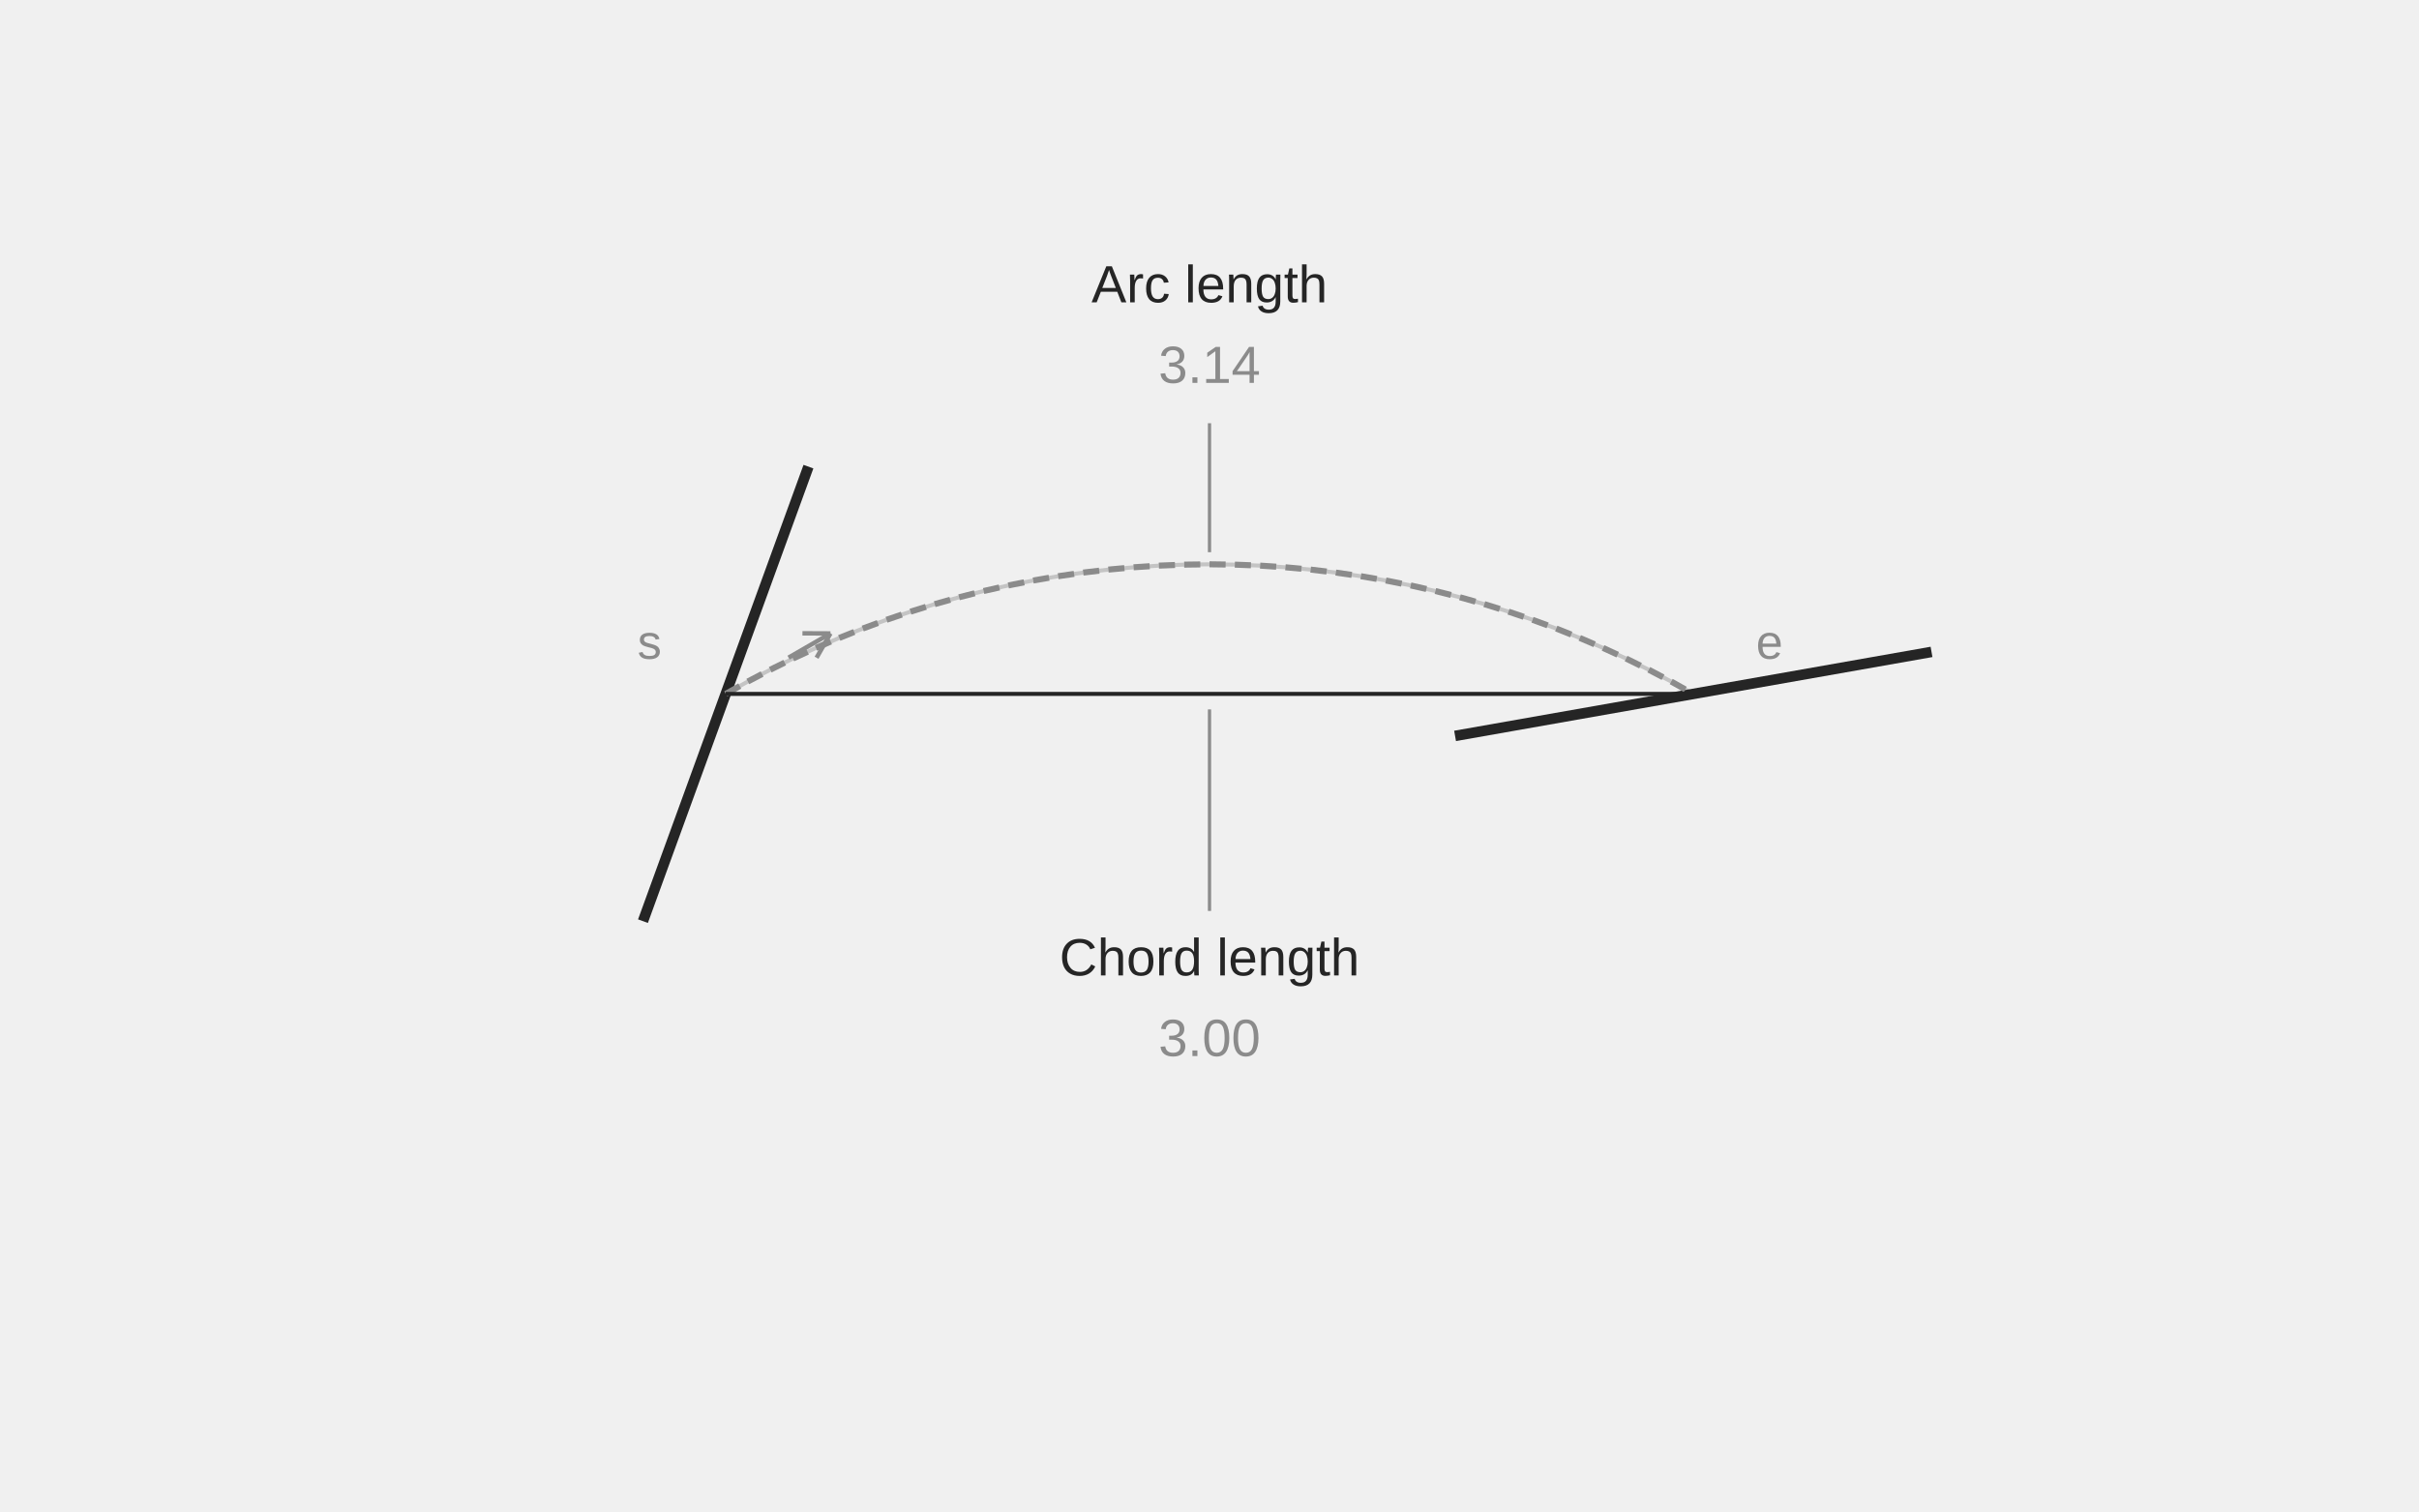
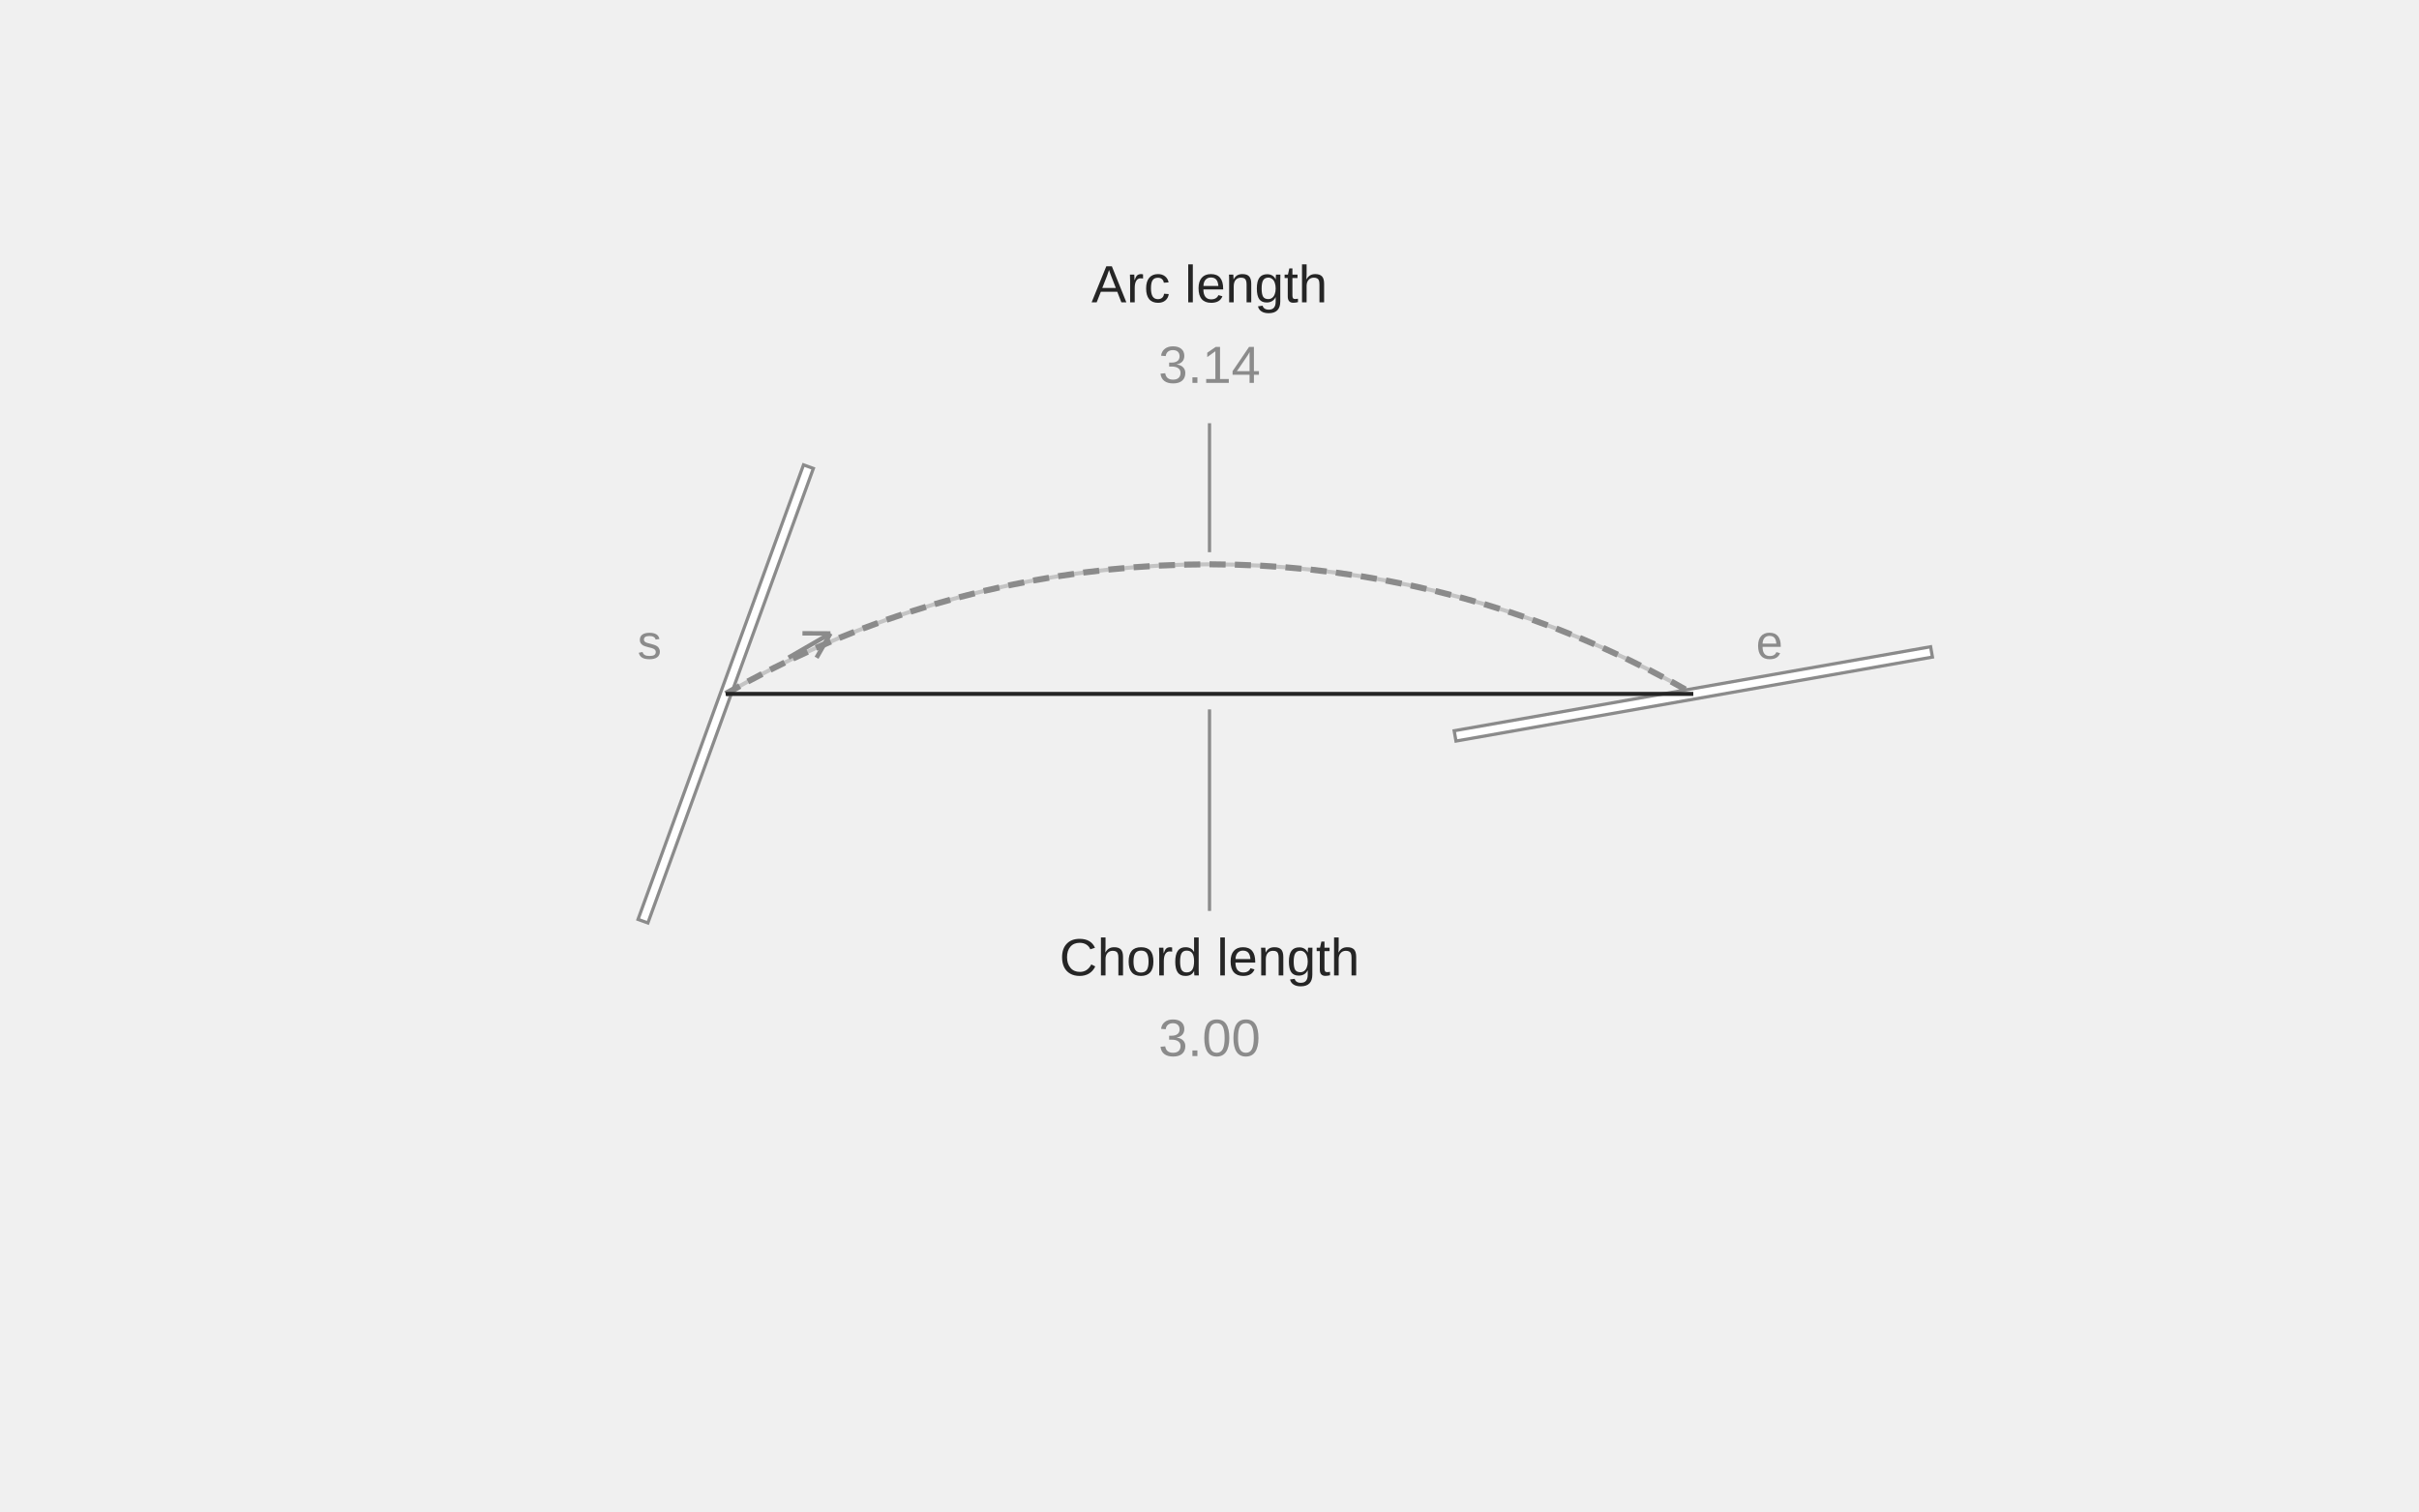
<svg xmlns="http://www.w3.org/2000/svg" width="600" height="375" viewBox="0 0 600 375" role="img" aria-labelledby="title description">
  <line class="guide" x1="180" y1="172.154" x2="185.482" y2="169.084" stroke="#C4C4C4" stroke-width="1" />
  <line class="guide" x1="185.482" y1="169.084" x2="191.042" y2="166.158" stroke="#C4C4C4" stroke-width="1" />
  <line class="guide" x1="191.042" y1="166.158" x2="196.677" y2="163.38" stroke="#C4C4C4" stroke-width="1" />
  <line class="guide" x1="196.677" y1="163.38" x2="202.383" y2="160.749" stroke="#C4C4C4" stroke-width="1" />
  <line class="guide" x1="202.383" y1="160.749" x2="208.156" y2="158.269" stroke="#C4C4C4" stroke-width="1" />
  <line class="guide" x1="208.156" y1="158.269" x2="213.992" y2="155.941" stroke="#C4C4C4" stroke-width="1" />
  <line class="guide" x1="213.992" y1="155.941" x2="219.886" y2="153.766" stroke="#C4C4C4" stroke-width="1" />
  <line class="guide" x1="219.886" y1="153.766" x2="225.836" y2="151.746" stroke="#C4C4C4" stroke-width="1" />
  <line class="guide" x1="225.836" y1="151.746" x2="231.836" y2="149.883" stroke="#C4C4C4" stroke-width="1" />
  <line class="guide" x1="231.836" y1="149.883" x2="237.883" y2="148.178" stroke="#C4C4C4" stroke-width="1" />
  <line class="guide" x1="237.883" y1="148.178" x2="243.973" y2="146.631" stroke="#C4C4C4" stroke-width="1" />
  <line class="guide" x1="243.973" y1="146.631" x2="250.101" y2="145.245" stroke="#C4C4C4" stroke-width="1" />
  <line class="guide" x1="250.101" y1="145.245" x2="256.263" y2="144.019" stroke="#C4C4C4" stroke-width="1" />
  <line class="guide" x1="256.263" y1="144.019" x2="262.456" y2="142.955" stroke="#C4C4C4" stroke-width="1" />
  <line class="guide" x1="262.456" y1="142.955" x2="268.674" y2="142.053" stroke="#C4C4C4" stroke-width="1" />
  <line class="guide" x1="268.674" y1="142.053" x2="274.913" y2="141.315" stroke="#C4C4C4" stroke-width="1" />
  <line class="guide" x1="274.913" y1="141.315" x2="281.17" y2="140.74" stroke="#C4C4C4" stroke-width="1" />
  <line class="guide" x1="281.17" y1="140.74" x2="287.439" y2="140.329" stroke="#C4C4C4" stroke-width="1" />
  <line class="guide" x1="287.439" y1="140.329" x2="293.718" y2="140.082" stroke="#C4C4C4" stroke-width="1" />
  <line class="guide" x1="293.718" y1="140.082" x2="300" y2="140" stroke="#C4C4C4" stroke-width="1" />
  <line class="guide" x1="300" y1="140" x2="306.282" y2="140.082" stroke="#C4C4C4" stroke-width="1" />
  <line class="guide" x1="306.282" y1="140.082" x2="312.561" y2="140.329" stroke="#C4C4C4" stroke-width="1" />
  <line class="guide" x1="312.561" y1="140.329" x2="318.83" y2="140.74" stroke="#C4C4C4" stroke-width="1" />
  <line class="guide" x1="318.83" y1="140.74" x2="325.087" y2="141.315" stroke="#C4C4C4" stroke-width="1" />
  <line class="guide" x1="325.087" y1="141.315" x2="331.326" y2="142.053" stroke="#C4C4C4" stroke-width="1" />
  <line class="guide" x1="331.326" y1="142.053" x2="337.544" y2="142.955" stroke="#C4C4C4" stroke-width="1" />
  <line class="guide" x1="337.544" y1="142.955" x2="343.737" y2="144.019" stroke="#C4C4C4" stroke-width="1" />
  <line class="guide" x1="343.737" y1="144.019" x2="349.899" y2="145.245" stroke="#C4C4C4" stroke-width="1" />
  <line class="guide" x1="349.899" y1="145.245" x2="356.027" y2="146.631" stroke="#C4C4C4" stroke-width="1" />
  <line class="guide" x1="356.027" y1="146.631" x2="362.117" y2="148.178" stroke="#C4C4C4" stroke-width="1" />
  <line class="guide" x1="362.117" y1="148.178" x2="368.164" y2="149.883" stroke="#C4C4C4" stroke-width="1" />
  <line class="guide" x1="368.164" y1="149.883" x2="374.164" y2="151.746" stroke="#C4C4C4" stroke-width="1" />
  <line class="guide" x1="374.164" y1="151.746" x2="380.114" y2="153.766" stroke="#C4C4C4" stroke-width="1" />
  <line class="guide" x1="380.114" y1="153.766" x2="386.008" y2="155.941" stroke="#C4C4C4" stroke-width="1" />
  <line class="guide" x1="386.008" y1="155.941" x2="391.844" y2="158.269" stroke="#C4C4C4" stroke-width="1" />
  <line class="guide" x1="391.844" y1="158.269" x2="397.617" y2="160.749" stroke="#C4C4C4" stroke-width="1" />
  <line class="guide" x1="397.617" y1="160.749" x2="403.323" y2="163.38" stroke="#C4C4C4" stroke-width="1" />
  <line class="guide" x1="403.323" y1="163.38" x2="408.958" y2="166.158" stroke="#C4C4C4" stroke-width="1" />
  <line class="guide" x1="408.958" y1="166.158" x2="414.518" y2="169.084" stroke="#C4C4C4" stroke-width="1" />
  <line class="guide" x1="414.518" y1="169.084" x2="420" y2="172.154" stroke="#C4C4C4" stroke-width="1" />
-   <line class="slit" x1="159.479" y1="228.535" x2="200.521" y2="115.772" stroke="#252525" stroke-width="2.6" />
-   <line class="slit" x1="360.912" y1="182.573" x2="479.088" y2="161.735" stroke="#252525" stroke-width="2.6" />
+   <line class="slit" x1="159.479" y1="228.535" x2="200.521" y2="115.772" stroke="#FFFFFF" stroke-width="2.6" />
+   <polygon class="slit-outline" points="160.7,228.98 201.743,116.217 199.3,115.328 158.257,228.091" fill="#FFFFFF" stroke="#8B8B8B" stroke-width="0.8" />
+   <line class="slit" x1="360.912" y1="182.573" x2="479.088" y2="161.735" stroke="#FFFFFF" stroke-width="2.6" />
+   <polygon class="slit-outline" points="361.137,183.853 479.314,163.015 478.863,160.455 360.686,181.293" fill="#FFFFFF" stroke="#8B8B8B" stroke-width="0.8" />
  <line class="measured-arc" x1="180" y1="172.154" x2="185.482" y2="169.084" stroke="#8B8B8B" stroke-width="1.5" stroke-dasharray="4 4" />
  <line class="measured-arc" x1="185.482" y1="169.084" x2="191.042" y2="166.158" stroke="#8B8B8B" stroke-width="1.5" stroke-dasharray="4 4" />
  <line class="measured-arc" x1="191.042" y1="166.158" x2="196.677" y2="163.38" stroke="#8B8B8B" stroke-width="1.5" stroke-dasharray="4 4" />
  <line class="measured-arc" x1="196.677" y1="163.38" x2="202.383" y2="160.749" stroke="#8B8B8B" stroke-width="1.5" stroke-dasharray="4 4" />
  <line class="measured-arc" x1="202.383" y1="160.749" x2="208.156" y2="158.269" stroke="#8B8B8B" stroke-width="1.5" stroke-dasharray="4 4" />
  <line class="measured-arc" x1="208.156" y1="158.269" x2="213.992" y2="155.941" stroke="#8B8B8B" stroke-width="1.5" stroke-dasharray="4 4" />
  <line class="measured-arc" x1="213.992" y1="155.941" x2="219.886" y2="153.766" stroke="#8B8B8B" stroke-width="1.5" stroke-dasharray="4 4" />
  <line class="measured-arc" x1="219.886" y1="153.766" x2="225.836" y2="151.746" stroke="#8B8B8B" stroke-width="1.5" stroke-dasharray="4 4" />
  <line class="measured-arc" x1="225.836" y1="151.746" x2="231.836" y2="149.883" stroke="#8B8B8B" stroke-width="1.5" stroke-dasharray="4 4" />
  <line class="measured-arc" x1="231.836" y1="149.883" x2="237.883" y2="148.178" stroke="#8B8B8B" stroke-width="1.5" stroke-dasharray="4 4" />
  <line class="measured-arc" x1="237.883" y1="148.178" x2="243.973" y2="146.631" stroke="#8B8B8B" stroke-width="1.5" stroke-dasharray="4 4" />
  <line class="measured-arc" x1="243.973" y1="146.631" x2="250.101" y2="145.245" stroke="#8B8B8B" stroke-width="1.5" stroke-dasharray="4 4" />
  <line class="measured-arc" x1="250.101" y1="145.245" x2="256.263" y2="144.019" stroke="#8B8B8B" stroke-width="1.5" stroke-dasharray="4 4" />
  <line class="measured-arc" x1="256.263" y1="144.019" x2="262.456" y2="142.955" stroke="#8B8B8B" stroke-width="1.5" stroke-dasharray="4 4" />
  <line class="measured-arc" x1="262.456" y1="142.955" x2="268.674" y2="142.053" stroke="#8B8B8B" stroke-width="1.5" stroke-dasharray="4 4" />
  <line class="measured-arc" x1="268.674" y1="142.053" x2="274.913" y2="141.315" stroke="#8B8B8B" stroke-width="1.5" stroke-dasharray="4 4" />
  <line class="measured-arc" x1="274.913" y1="141.315" x2="281.17" y2="140.74" stroke="#8B8B8B" stroke-width="1.5" stroke-dasharray="4 4" />
  <line class="measured-arc" x1="281.17" y1="140.74" x2="287.439" y2="140.329" stroke="#8B8B8B" stroke-width="1.5" stroke-dasharray="4 4" />
  <line class="measured-arc" x1="287.439" y1="140.329" x2="293.718" y2="140.082" stroke="#8B8B8B" stroke-width="1.5" stroke-dasharray="4 4" />
  <line class="measured-arc" x1="293.718" y1="140.082" x2="300" y2="140" stroke="#8B8B8B" stroke-width="1.5" stroke-dasharray="4 4" />
  <line class="measured-arc" x1="300" y1="140" x2="306.282" y2="140.082" stroke="#8B8B8B" stroke-width="1.5" stroke-dasharray="4 4" />
  <line class="measured-arc" x1="306.282" y1="140.082" x2="312.561" y2="140.329" stroke="#8B8B8B" stroke-width="1.5" stroke-dasharray="4 4" />
  <line class="measured-arc" x1="312.561" y1="140.329" x2="318.83" y2="140.74" stroke="#8B8B8B" stroke-width="1.5" stroke-dasharray="4 4" />
  <line class="measured-arc" x1="318.83" y1="140.74" x2="325.087" y2="141.315" stroke="#8B8B8B" stroke-width="1.5" stroke-dasharray="4 4" />
  <line class="measured-arc" x1="325.087" y1="141.315" x2="331.326" y2="142.053" stroke="#8B8B8B" stroke-width="1.5" stroke-dasharray="4 4" />
  <line class="measured-arc" x1="331.326" y1="142.053" x2="337.544" y2="142.955" stroke="#8B8B8B" stroke-width="1.5" stroke-dasharray="4 4" />
  <line class="measured-arc" x1="337.544" y1="142.955" x2="343.737" y2="144.019" stroke="#8B8B8B" stroke-width="1.5" stroke-dasharray="4 4" />
  <line class="measured-arc" x1="343.737" y1="144.019" x2="349.899" y2="145.245" stroke="#8B8B8B" stroke-width="1.5" stroke-dasharray="4 4" />
  <line class="measured-arc" x1="349.899" y1="145.245" x2="356.027" y2="146.631" stroke="#8B8B8B" stroke-width="1.5" stroke-dasharray="4 4" />
  <line class="measured-arc" x1="356.027" y1="146.631" x2="362.117" y2="148.178" stroke="#8B8B8B" stroke-width="1.5" stroke-dasharray="4 4" />
  <line class="measured-arc" x1="362.117" y1="148.178" x2="368.164" y2="149.883" stroke="#8B8B8B" stroke-width="1.5" stroke-dasharray="4 4" />
  <line class="measured-arc" x1="368.164" y1="149.883" x2="374.164" y2="151.746" stroke="#8B8B8B" stroke-width="1.5" stroke-dasharray="4 4" />
  <line class="measured-arc" x1="374.164" y1="151.746" x2="380.114" y2="153.766" stroke="#8B8B8B" stroke-width="1.5" stroke-dasharray="4 4" />
  <line class="measured-arc" x1="380.114" y1="153.766" x2="386.008" y2="155.941" stroke="#8B8B8B" stroke-width="1.5" stroke-dasharray="4 4" />
  <line class="measured-arc" x1="386.008" y1="155.941" x2="391.844" y2="158.269" stroke="#8B8B8B" stroke-width="1.5" stroke-dasharray="4 4" />
  <line class="measured-arc" x1="391.844" y1="158.269" x2="397.617" y2="160.749" stroke="#8B8B8B" stroke-width="1.5" stroke-dasharray="4 4" />
  <line class="measured-arc" x1="397.617" y1="160.749" x2="403.323" y2="163.38" stroke="#8B8B8B" stroke-width="1.5" stroke-dasharray="4 4" />
  <line class="measured-arc" x1="403.323" y1="163.38" x2="408.958" y2="166.158" stroke="#8B8B8B" stroke-width="1.5" stroke-dasharray="4 4" />
  <line class="measured-arc" x1="408.958" y1="166.158" x2="414.518" y2="169.084" stroke="#8B8B8B" stroke-width="1.5" stroke-dasharray="4 4" />
  <line class="measured-arc" x1="414.518" y1="169.084" x2="420" y2="172.154" stroke="#8B8B8B" stroke-width="1.5" stroke-dasharray="4 4" />
  <line class="term-leader" x1="300" y1="105" x2="300" y2="137" stroke="#8B8B8B" stroke-width="0.8" />
  <text class="term-label" x="300" y="75" text-anchor="middle" font-family="Arial,sans-serif" font-size="13" fill="#252525">Arc length</text>
  <text class="measurement" x="300" y="95" text-anchor="middle" font-family="Arial,sans-serif" font-size="13" fill="#8B8B8B">3.14</text>
  <line class="chord" x1="180" y1="172.154" x2="420" y2="172.154" stroke="#252525" stroke-width="1" />
  <line class="term-leader" x1="300" y1="226" x2="300" y2="176" stroke="#8B8B8B" stroke-width="0.8" />
  <text class="term-label" x="300" y="242" text-anchor="middle" font-family="Arial,sans-serif" font-size="13" fill="#252525">Chord length</text>
  <text class="measurement" x="300" y="262" text-anchor="middle" font-family="Arial,sans-serif" font-size="13" fill="#8B8B8B">3.00</text>
  <text class="notation-start" x="161.108" y="163.431" text-anchor="middle" font-family="Arial,sans-serif" font-size="12" fill="#8B8B8B">s</text>
  <line class="direction" x1="195.588" y1="163.154" x2="205.981" y2="157.154" stroke="#8B8B8B" stroke-width="1.1" />
  <line class="direction" x1="205.981" y1="157.154" x2="199.035" y2="157.123" stroke="#8B8B8B" stroke-width="1.1" />
  <line class="direction" x1="205.981" y1="157.154" x2="202.535" y2="163.185" stroke="#8B8B8B" stroke-width="1.1" />
  <text class="notation-end" x="438.892" y="163.431" text-anchor="middle" font-family="Arial,sans-serif" font-size="12" fill="#8B8B8B">e</text>
</svg>
